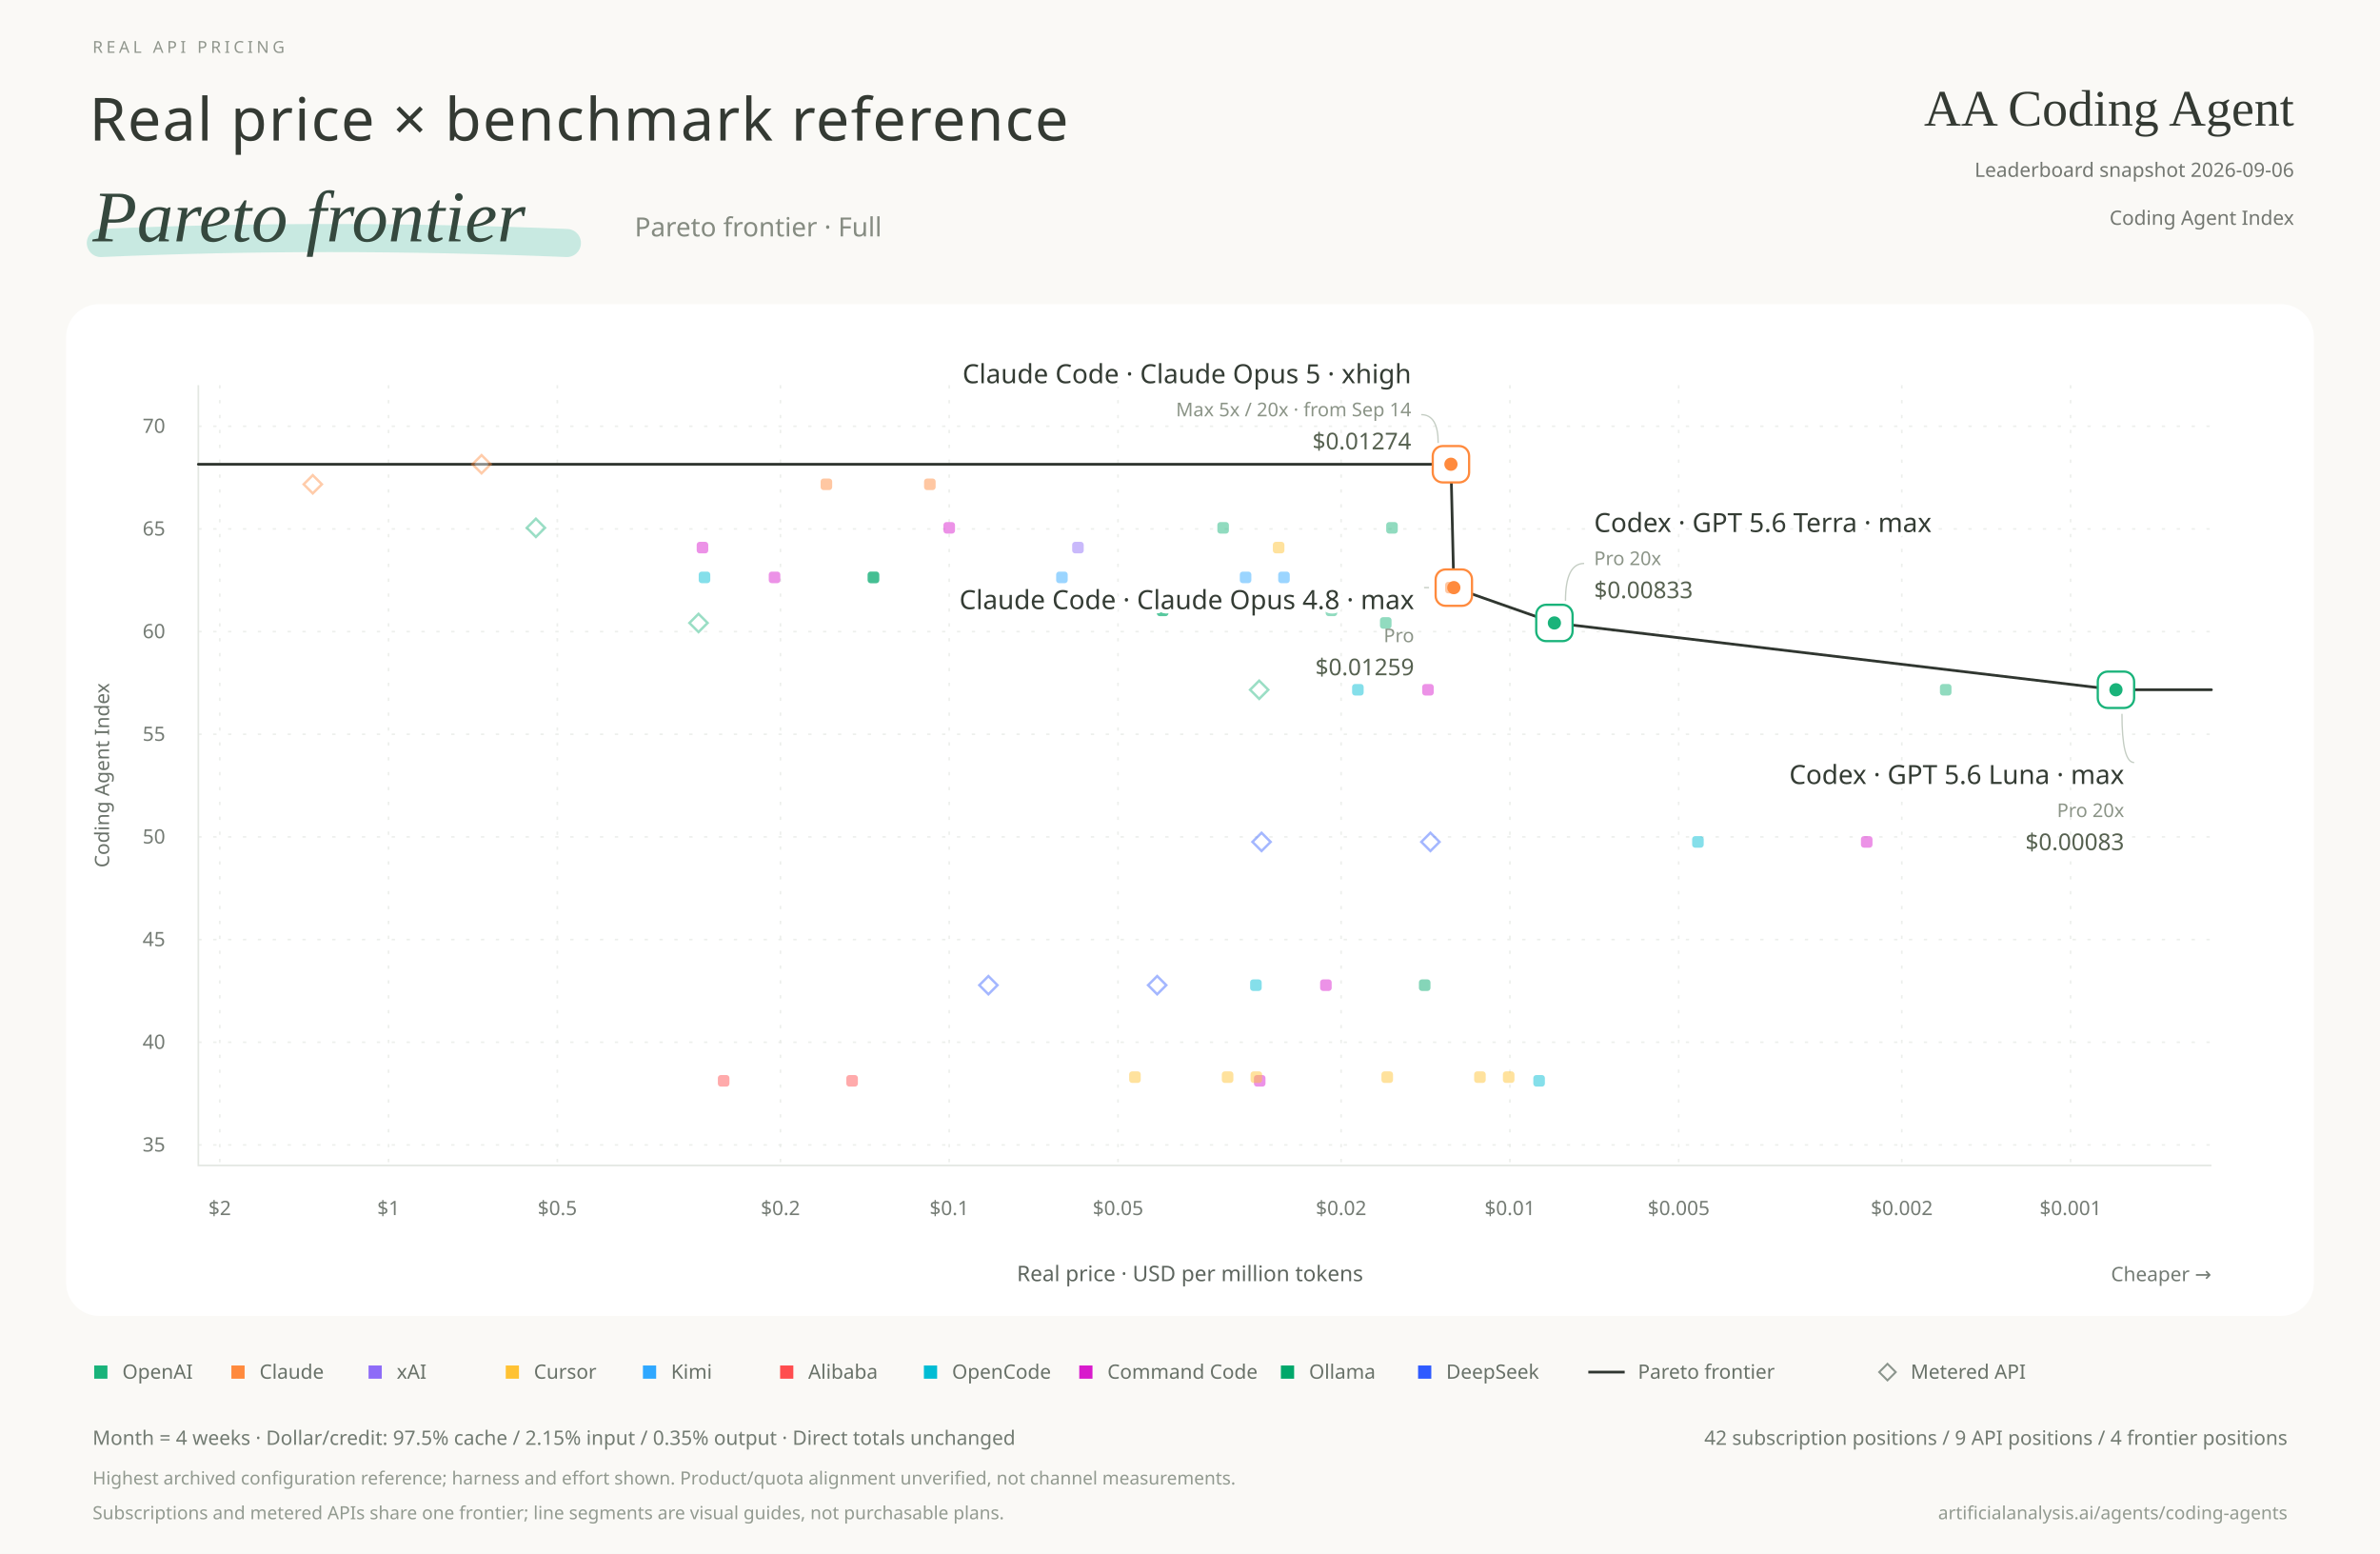
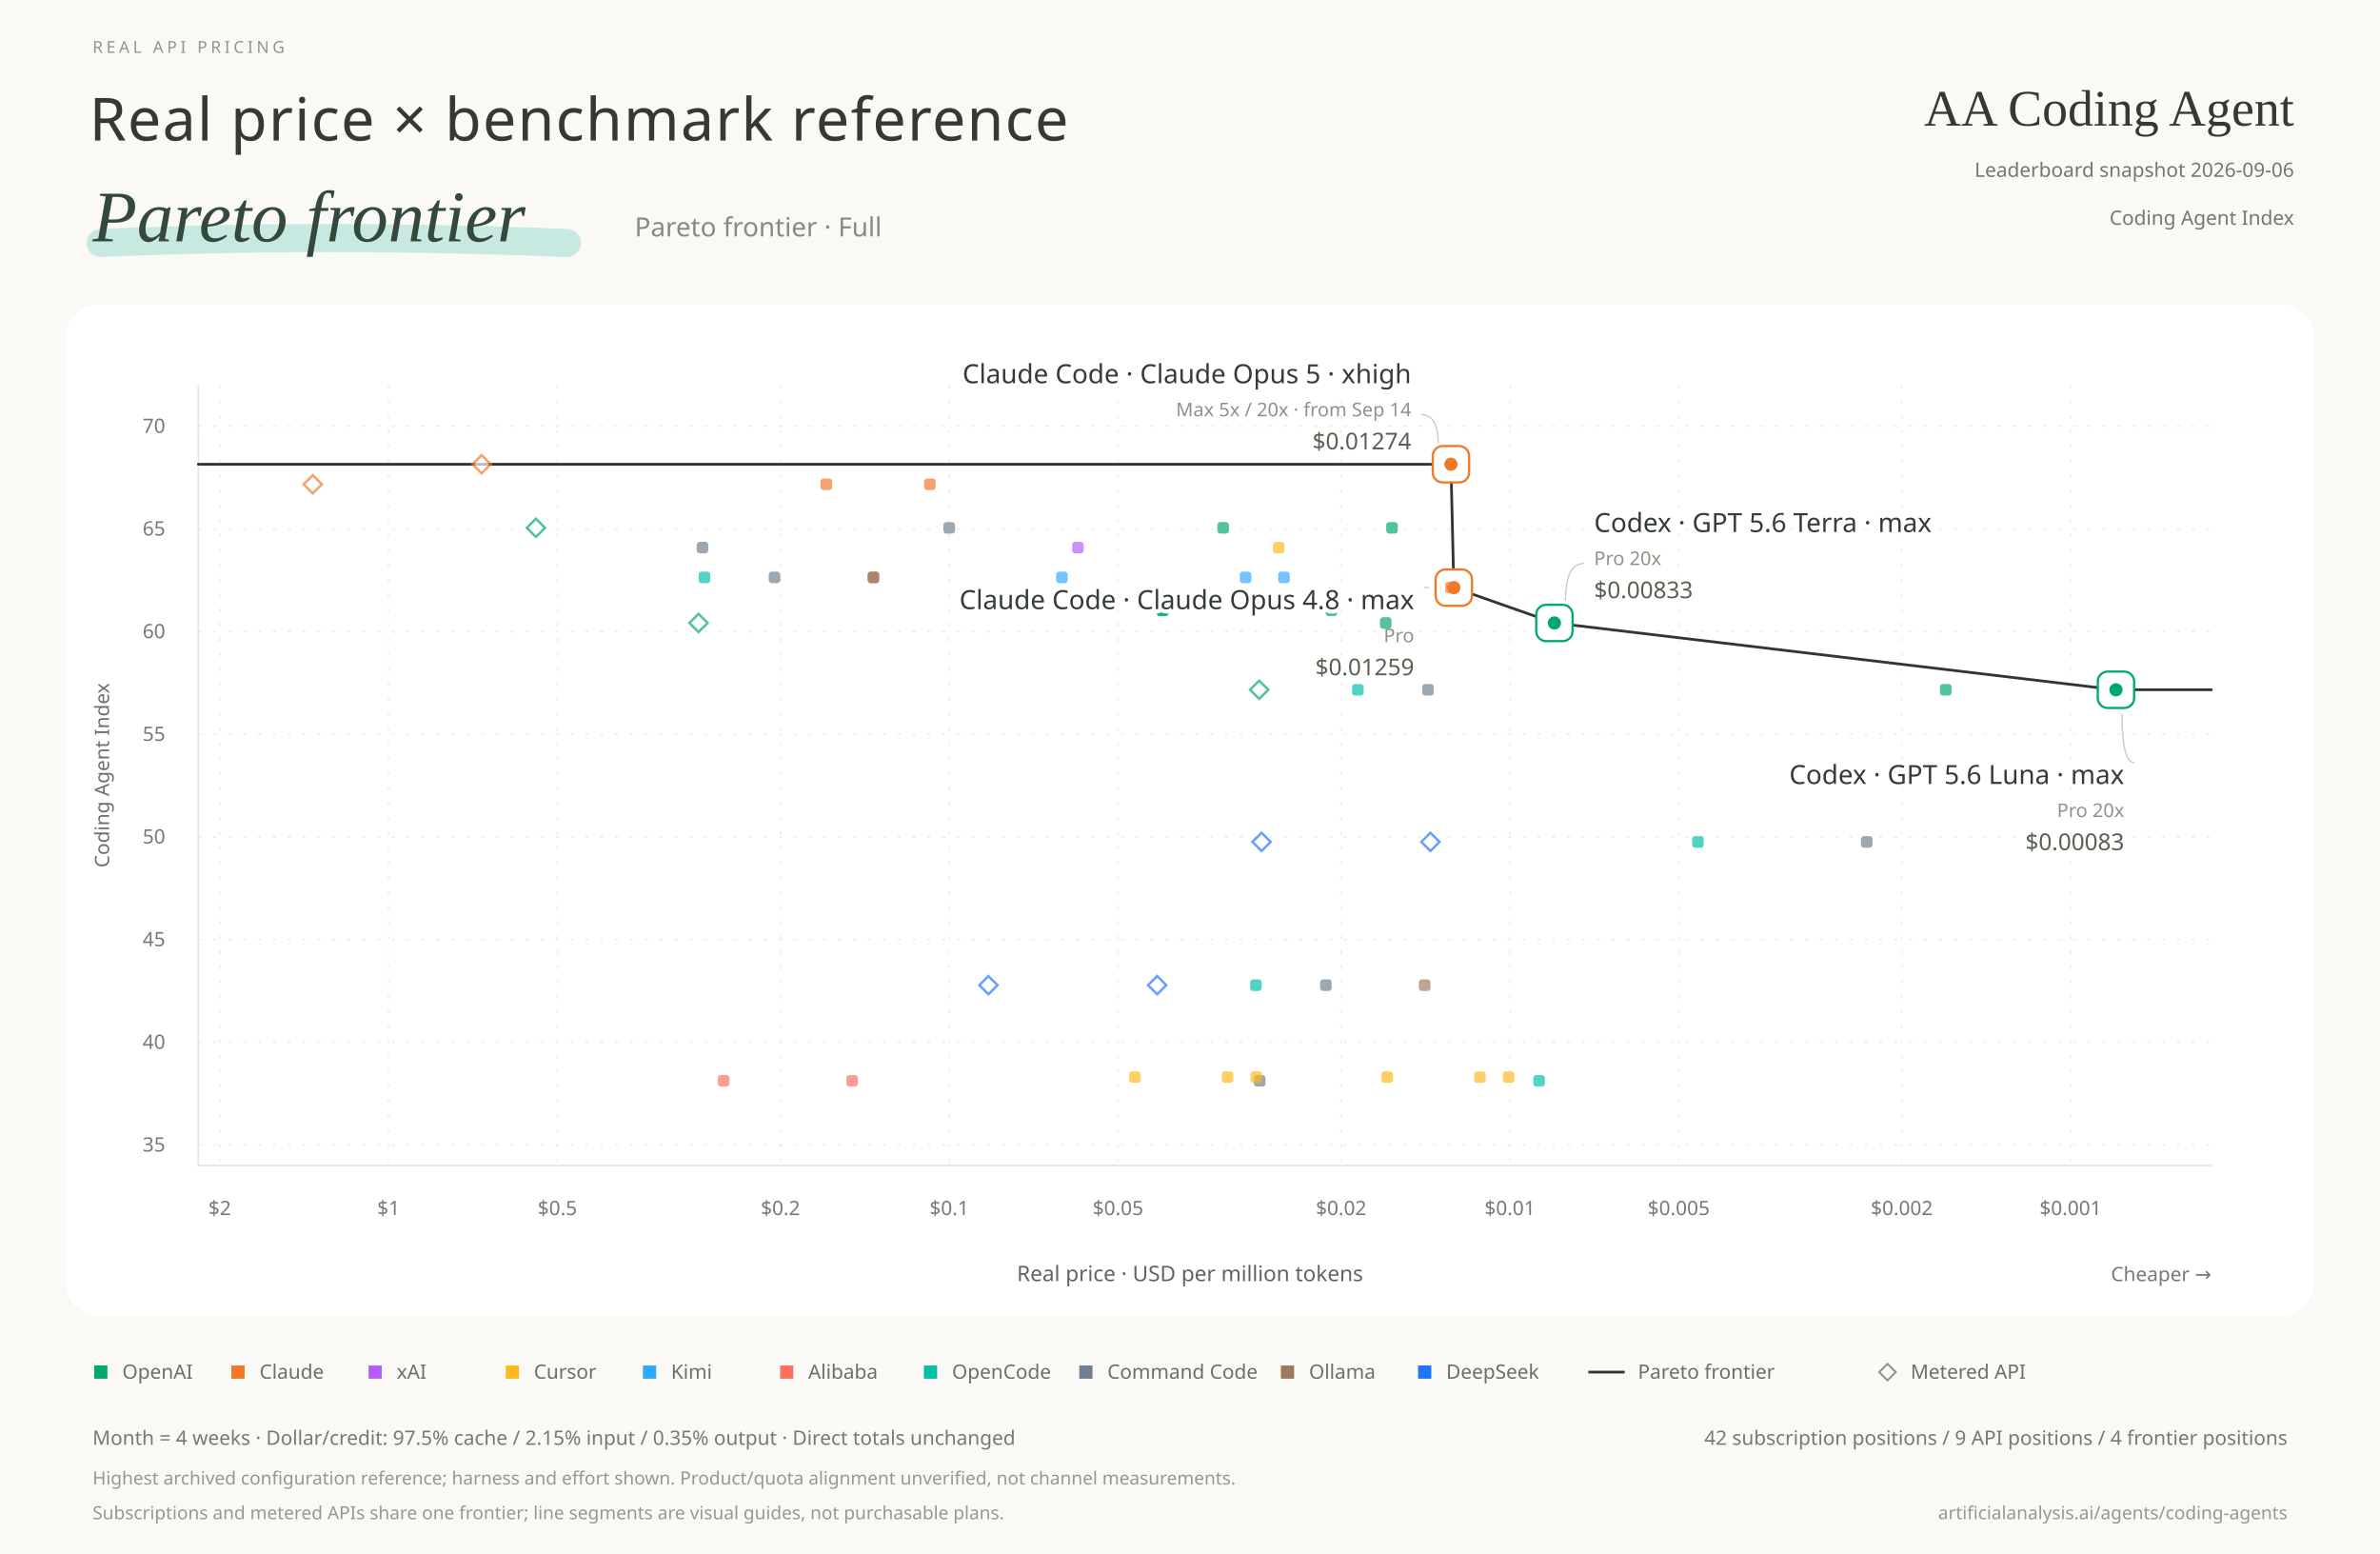
<svg xmlns="http://www.w3.org/2000/svg" width="1440" height="940" viewBox="0 0 1440 940" role="img" aria-labelledby="title desc">
  <style>text{font-family:"Microsoft YaHei","Segoe UI",sans-serif} .serif{font-family:"Times New Roman",serif} .number{font-family:"Segoe UI",sans-serif;font-variant-numeric:tabular-nums} .label-name{paint-order:stroke;stroke:#fff;stroke-width:5px;stroke-linejoin:round} .point:hover{opacity:1}</style>
  <rect width="1440" height="940" fill="#FAF9F6" />
  <text x="56.000" y="32.000" font-size="10" fill="#90968D" text-anchor="start" font-weight="400" letter-spacing="2.1">REAL API PRICING</text>
  <text x="54.000" y="85.000" font-size="36" fill="#343A33" text-anchor="start" font-weight="300" letter-spacing=".8">Real price × benchmark reference</text>
  <path d="M61 147 Q197 141 343 147" stroke="#9FDDD0" stroke-width="17" stroke-linecap="round" opacity=".55" fill="none" />
  <text x="56.000" y="146.000" font-size="44" fill="#35483E" text-anchor="start" font-weight="400" class="serif" font-style="italic">Pareto frontier</text>
  <text x="384.000" y="143.000" font-size="16" fill="#858B81" text-anchor="start" font-weight="300">Pareto frontier · Full</text>
  <text x="1388.000" y="76.000" font-size="31" fill="#343A33" text-anchor="end" font-weight="400" class="serif">AA Coding Agent</text>
  <text x="1388.000" y="107.000" font-size="12" fill="#737771" text-anchor="end" font-weight="400">Leaderboard snapshot  2026-09-06</text>
  <text x="1388.000" y="136.000" font-size="12" fill="#737771" text-anchor="end" font-weight="400">Coding Agent Index</text>
  <rect x="40" y="184" width="1360" height="612" rx="20" fill="#FFFFFF" />
  <path d="M1252.790 233V705" stroke="#E8EBE7" stroke-dasharray="2 7" opacity=".8" />
  <text x="1252.790" y="735.000" font-size="12" fill="#747B74" text-anchor="middle" font-weight="400" class="number">$0.001</text>
  <path d="M1150.670 233V705" stroke="#E8EBE7" stroke-dasharray="2 7" opacity=".8" />
  <text x="1150.670" y="735.000" font-size="12" fill="#747B74" text-anchor="middle" font-weight="400" class="number">$0.002</text>
  <path d="M1015.675 233V705" stroke="#E8EBE7" stroke-dasharray="2 7" opacity=".8" />
  <text x="1015.675" y="735.000" font-size="12" fill="#747B74" text-anchor="middle" font-weight="400" class="number">$0.005</text>
  <path d="M913.555 233V705" stroke="#E8EBE7" stroke-dasharray="2 7" opacity=".8" />
  <text x="913.555" y="735.000" font-size="12" fill="#747B74" text-anchor="middle" font-weight="400" class="number">$0.01</text>
  <path d="M811.436 233V705" stroke="#E8EBE7" stroke-dasharray="2 7" opacity=".8" />
  <text x="811.436" y="735.000" font-size="12" fill="#747B74" text-anchor="middle" font-weight="400" class="number">$0.02</text>
  <path d="M676.441 233V705" stroke="#E8EBE7" stroke-dasharray="2 7" opacity=".8" />
  <text x="676.441" y="735.000" font-size="12" fill="#747B74" text-anchor="middle" font-weight="400" class="number">$0.05</text>
  <path d="M574.321 233V705" stroke="#E8EBE7" stroke-dasharray="2 7" opacity=".8" />
  <text x="574.321" y="735.000" font-size="12" fill="#747B74" text-anchor="middle" font-weight="400" class="number">$0.1</text>
  <path d="M472.201 233V705" stroke="#E8EBE7" stroke-dasharray="2 7" opacity=".8" />
  <text x="472.201" y="735.000" font-size="12" fill="#747B74" text-anchor="middle" font-weight="400" class="number">$0.2</text>
  <path d="M337.206 233V705" stroke="#E8EBE7" stroke-dasharray="2 7" opacity=".8" />
  <text x="337.206" y="735.000" font-size="12" fill="#747B74" text-anchor="middle" font-weight="400" class="number">$0.5</text>
  <path d="M235.086 233V705" stroke="#E8EBE7" stroke-dasharray="2 7" opacity=".8" />
  <text x="235.086" y="735.000" font-size="12" fill="#747B74" text-anchor="middle" font-weight="400" class="number">$1</text>
  <path d="M132.966 233V705" stroke="#E8EBE7" stroke-dasharray="2 7" opacity=".8" />
  <text x="132.966" y="735.000" font-size="12" fill="#747B74" text-anchor="middle" font-weight="400" class="number">$2</text>
  <path d="M120 692.579H1338" stroke="#E8EBE7" stroke-dasharray="2 7" opacity=".8" />
  <text x="100.000" y="696.579" font-size="12" fill="#747B74" text-anchor="end" font-weight="400" class="number">35</text>
  <path d="M120 630.474H1338" stroke="#E8EBE7" stroke-dasharray="2 7" opacity=".8" />
  <text x="100.000" y="634.474" font-size="12" fill="#747B74" text-anchor="end" font-weight="400" class="number">40</text>
  <path d="M120 568.368H1338" stroke="#E8EBE7" stroke-dasharray="2 7" opacity=".8" />
  <text x="100.000" y="572.368" font-size="12" fill="#747B74" text-anchor="end" font-weight="400" class="number">45</text>
  <path d="M120 506.263H1338" stroke="#E8EBE7" stroke-dasharray="2 7" opacity=".8" />
  <text x="100.000" y="510.263" font-size="12" fill="#747B74" text-anchor="end" font-weight="400" class="number">50</text>
  <path d="M120 444.158H1338" stroke="#E8EBE7" stroke-dasharray="2 7" opacity=".8" />
  <text x="100.000" y="448.158" font-size="12" fill="#747B74" text-anchor="end" font-weight="400" class="number">55</text>
  <path d="M120 382.053H1338" stroke="#E8EBE7" stroke-dasharray="2 7" opacity=".8" />
  <text x="100.000" y="386.053" font-size="12" fill="#747B74" text-anchor="end" font-weight="400" class="number">60</text>
  <path d="M120 319.947H1338" stroke="#E8EBE7" stroke-dasharray="2 7" opacity=".8" />
  <text x="100.000" y="323.947" font-size="12" fill="#747B74" text-anchor="end" font-weight="400" class="number">65</text>
  <path d="M120 257.842H1338" stroke="#E8EBE7" stroke-dasharray="2 7" opacity=".8" />
  <text x="100.000" y="261.842" font-size="12" fill="#747B74" text-anchor="end" font-weight="400" class="number">70</text>
  <path d="M120 233V705H1338" fill="none" stroke="#E3E7E2" />
  <text x="66.000" y="469.000" font-size="12" fill="#697169" text-anchor="middle" font-weight="400" transform="rotate(-90 66 469.0)">Coding Agent Index</text>
  <text x="720.000" y="775.000" font-size="13" fill="#5D655E" text-anchor="middle" font-weight="400">Real price · USD per million tokens</text>
  <text x="1338.000" y="775.000" font-size="12" fill="#737B74" text-anchor="end" font-weight="400">Cheaper →</text>
  <path id="frontier" d="M120.000,280.824 L877.878,280.824 L879.623,355.465 L940.475,376.835 L1280.241,417.253 L1338.000,417.253" fill="none" stroke="#303630" stroke-width="1.65" stroke-linecap="round" stroke-linejoin="round" />
  <g class="point" data-billing="subscription" data-frontier="false" data-price="0.03247" data-score="65.0524" data-x="740.043" data-y="319.297" transform="translate(740.043 319.297)">
-     <rect x="-3.5" y="-3.5" width="7" height="7" rx="1.8" fill="#19B37A" opacity=".48" />
+     <rect x="-3.5" y="-3.5" width="7" height="7" rx="1.8" fill="#00A86B" opacity=".68" />
  </g>
  <g class="point" data-billing="subscription" data-frontier="false" data-price="0.01623" data-score="65.0524" data-x="842.208" data-y="319.297" transform="translate(842.208 319.297)">
-     <rect x="-3.5" y="-3.5" width="7" height="7" rx="1.8" fill="#19B37A" opacity=".48" />
+     <rect x="-3.5" y="-3.5" width="7" height="7" rx="1.8" fill="#00A86B" opacity=".68" />
  </g>
  <g class="point" data-billing="subscription" data-frontier="true" data-price="0.01259" data-score="62.1405" data-x="879.623" data-y="355.465" transform="translate(879.623 355.465)">
-     <rect x="-11" y="-11" width="22" height="22" rx="6" fill="#FFF" stroke="#FF8A3D" stroke-width="1.35" />
-     <circle r="4" fill="#FF8A3D" />
+     <rect x="-11" y="-11" width="22" height="22" rx="6" fill="#FFF" stroke="#F07826" stroke-width="1.35" />
+     <circle r="4" fill="#F07826" />
  </g>
  <g class="point" data-billing="subscription" data-frontier="true" data-price="0.01274" data-score="68.1498" data-x="877.878" data-y="280.824" transform="translate(877.878 280.824)">
-     <rect x="-11" y="-11" width="22" height="22" rx="6" fill="#FFF" stroke="#FF8A3D" stroke-width="1.35" />
-     <circle r="4" fill="#FF8A3D" />
+     <rect x="-11" y="-11" width="22" height="22" rx="6" fill="#FFF" stroke="#F07826" stroke-width="1.35" />
+     <circle r="4" fill="#F07826" />
  </g>
  <g class="point" data-billing="subscription" data-frontier="false" data-price="0.02529" data-score="62.6388" data-x="776.861" data-y="349.276" transform="translate(776.861 349.276)">
-     <rect x="-3.5" y="-3.5" width="7" height="7" rx="1.8" fill="#2FA8FF" opacity=".48" />
+     <rect x="-3.5" y="-3.5" width="7" height="7" rx="1.8" fill="#2FA8FF" opacity=".68" />
  </g>
  <g class="point" data-billing="subscription" data-frontier="false" data-price="0.06295" data-score="62.6388" data-x="642.508" data-y="349.276" transform="translate(642.508 349.276)">
-     <rect x="-3.5" y="-3.5" width="7" height="7" rx="1.8" fill="#2FA8FF" opacity=".48" />
+     <rect x="-3.5" y="-3.5" width="7" height="7" rx="1.8" fill="#2FA8FF" opacity=".68" />
  </g>
  <g class="point" data-billing="subscription" data-frontier="false" data-price="0.02961" data-score="62.6388" data-x="753.627" data-y="349.276" transform="translate(753.627 349.276)">
-     <rect x="-3.5" y="-3.5" width="7" height="7" rx="1.8" fill="#2FA8FF" opacity=".48" />
+     <rect x="-3.5" y="-3.5" width="7" height="7" rx="1.8" fill="#2FA8FF" opacity=".68" />
  </g>
  <g class="point" data-billing="subscription" data-frontier="false" data-price="0.14901" data-score="38.1218" data-x="515.560" data-y="653.803" transform="translate(515.560 653.803)">
-     <rect x="-3.5" y="-3.5" width="7" height="7" rx="1.8" fill="#FF4D4F" opacity=".48" />
+     <rect x="-3.5" y="-3.5" width="7" height="7" rx="1.8" fill="#FF6F61" opacity=".68" />
  </g>
  <g class="point" data-billing="subscription" data-frontier="false" data-price="0.25253" data-score="38.1218" data-x="437.842" data-y="653.803" transform="translate(437.842 653.803)">
-     <rect x="-3.5" y="-3.5" width="7" height="7" rx="1.8" fill="#FF4D4F" opacity=".48" />
+     <rect x="-3.5" y="-3.5" width="7" height="7" rx="1.8" fill="#FF6F61" opacity=".68" />
  </g>
  <g class="point" data-billing="subscription" data-frontier="false" data-price="0.01867" data-score="57.1661" data-x="821.574" data-y="417.253" transform="translate(821.574 417.253)">
-     <rect x="-3.5" y="-3.5" width="7" height="7" rx="1.8" fill="#00BCD4" opacity=".48" />
+     <rect x="-3.5" y="-3.5" width="7" height="7" rx="1.8" fill="#00C0A8" opacity=".68" />
  </g>
  <g class="point" data-billing="subscription" data-frontier="false" data-price="0.27322" data-score="62.6388" data-x="426.241" data-y="349.276" transform="translate(426.241 349.276)">
-     <rect x="-3.5" y="-3.5" width="7" height="7" rx="1.8" fill="#00BCD4" opacity=".48" />
+     <rect x="-3.5" y="-3.5" width="7" height="7" rx="1.8" fill="#00C0A8" opacity=".68" />
  </g>
  <g class="point" data-billing="subscription" data-frontier="false" data-price="0.00887" data-score="38.1218" data-x="931.221" data-y="653.803" transform="translate(931.221 653.803)">
-     <rect x="-3.5" y="-3.5" width="7" height="7" rx="1.8" fill="#00BCD4" opacity=".48" />
+     <rect x="-3.5" y="-3.5" width="7" height="7" rx="1.8" fill="#00C0A8" opacity=".68" />
  </g>
  <g class="point" data-billing="subscription" data-frontier="false" data-price="0.02838" data-score="42.7797" data-x="759.878" data-y="595.947" transform="translate(759.878 595.947)">
-     <rect x="-3.5" y="-3.5" width="7" height="7" rx="1.8" fill="#00BCD4" opacity=".48" />
+     <rect x="-3.5" y="-3.5" width="7" height="7" rx="1.8" fill="#00C0A8" opacity=".68" />
  </g>
  <g class="point" data-billing="subscription" data-frontier="false" data-price="0.00462" data-score="49.7576" data-x="1027.320" data-y="509.274" transform="translate(1027.320 509.274)">
-     <rect x="-3.5" y="-3.5" width="7" height="7" rx="1.8" fill="#00BCD4" opacity=".48" />
+     <rect x="-3.5" y="-3.5" width="7" height="7" rx="1.8" fill="#00C0A8" opacity=".68" />
  </g>
  <g class="point" data-billing="subscription" data-frontier="false" data-price="0.1" data-score="65.0524" data-x="574.321" data-y="319.297" transform="translate(574.321 319.297)">
-     <rect x="-3.5" y="-3.5" width="7" height="7" rx="1.8" fill="#D81BCC" opacity=".48" />
+     <rect x="-3.5" y="-3.5" width="7" height="7" rx="1.8" fill="#708090" opacity=".68" />
  </g>
  <g class="point" data-billing="subscription" data-frontier="false" data-price="0.00231" data-score="49.7576" data-x="1129.440" data-y="509.274" transform="translate(1129.440 509.274)">
-     <rect x="-3.5" y="-3.5" width="7" height="7" rx="1.8" fill="#D81BCC" opacity=".48" />
+     <rect x="-3.5" y="-3.5" width="7" height="7" rx="1.8" fill="#708090" opacity=".68" />
  </g>
  <g class="point" data-billing="subscription" data-frontier="false" data-price="0.02794" data-score="38.1218" data-x="762.180" data-y="653.803" transform="translate(762.180 653.803)">
-     <rect x="-3.5" y="-3.5" width="7" height="7" rx="1.8" fill="#D81BCC" opacity=".48" />
+     <rect x="-3.5" y="-3.5" width="7" height="7" rx="1.8" fill="#708090" opacity=".68" />
  </g>
  <g class="point" data-billing="subscription" data-frontier="false" data-price="0.02129" data-score="42.7797" data-x="802.227" data-y="595.947" transform="translate(802.227 595.947)">
-     <rect x="-3.5" y="-3.5" width="7" height="7" rx="1.8" fill="#D81BCC" opacity=".48" />
+     <rect x="-3.5" y="-3.5" width="7" height="7" rx="1.8" fill="#708090" opacity=".68" />
  </g>
  <g class="point" data-billing="subscription" data-frontier="false" data-price="0.014" data-score="57.1661" data-x="863.984" data-y="417.253" transform="translate(863.984 417.253)">
-     <rect x="-3.5" y="-3.5" width="7" height="7" rx="1.8" fill="#D81BCC" opacity=".48" />
+     <rect x="-3.5" y="-3.5" width="7" height="7" rx="1.8" fill="#708090" opacity=".68" />
  </g>
  <g class="point" data-billing="subscription" data-frontier="false" data-price="0.20492" data-score="62.6388" data-x="468.621" data-y="349.276" transform="translate(468.621 349.276)">
-     <rect x="-3.5" y="-3.5" width="7" height="7" rx="1.8" fill="#D81BCC" opacity=".48" />
+     <rect x="-3.5" y="-3.5" width="7" height="7" rx="1.8" fill="#708090" opacity=".68" />
  </g>
  <g class="point" data-billing="subscription" data-frontier="false" data-price="0.27548" data-score="64.09" data-x="425.027" data-y="331.251" transform="translate(425.027 331.251)">
-     <rect x="-3.5" y="-3.5" width="7" height="7" rx="1.8" fill="#D81BCC" opacity=".48" />
+     <rect x="-3.5" y="-3.5" width="7" height="7" rx="1.8" fill="#708090" opacity=".68" />
  </g>
  <g class="point" data-billing="subscription" data-frontier="false" data-price="0.01419" data-score="42.7797" data-x="861.998" data-y="595.947" transform="translate(861.998 595.947)">
-     <rect x="-3.5" y="-3.5" width="7" height="7" rx="1.8" fill="#00A86B" opacity=".48" />
+     <rect x="-3.5" y="-3.5" width="7" height="7" rx="1.8" fill="#A0785C" opacity=".68" />
  </g>
  <g class="point" data-billing="subscription" data-frontier="false" data-price="0.13652" data-score="62.6388" data-x="528.458" data-y="349.276" transform="translate(528.458 349.276)">
-     <rect x="-3.5" y="-3.5" width="7" height="7" rx="1.8" fill="#00A86B" opacity=".48" />
+     <rect x="-3.5" y="-3.5" width="7" height="7" rx="1.8" fill="#A0785C" opacity=".68" />
  </g>
  <g class="point" data-billing="subscription" data-frontier="false" data-price="0.1365" data-score="62.6388" data-x="528.479" data-y="349.276" transform="translate(528.479 349.276)">
-     <rect x="-3.5" y="-3.5" width="7" height="7" rx="1.8" fill="#00A86B" opacity=".48" />
+     <rect x="-3.5" y="-3.5" width="7" height="7" rx="1.8" fill="#A0785C" opacity=".68" />
  </g>
  <g class="point" data-billing="subscription" data-frontier="false" data-price="0.01665" data-score="60.4201" data-x="838.444" data-y="376.835" transform="translate(838.444 376.835)">
-     <rect x="-3.5" y="-3.5" width="7" height="7" rx="1.8" fill="#19B37A" opacity=".48" />
+     <rect x="-3.5" y="-3.5" width="7" height="7" rx="1.8" fill="#00A86B" opacity=".68" />
  </g>
  <g class="point" data-billing="subscription" data-frontier="false" data-price="0.00167" data-score="57.1661" data-x="1177.237" data-y="417.253" transform="translate(1177.237 417.253)">
-     <rect x="-3.5" y="-3.5" width="7" height="7" rx="1.8" fill="#19B37A" opacity=".48" />
+     <rect x="-3.5" y="-3.5" width="7" height="7" rx="1.8" fill="#00A86B" opacity=".68" />
  </g>
  <g class="point" data-billing="subscription" data-frontier="false" data-price="0.04162" data-score="61.0333" data-x="703.467" data-y="369.218" transform="translate(703.467 369.218)">
-     <rect x="-3.5" y="-3.5" width="7" height="7" rx="1.8" fill="#19B37A" opacity=".48" />
+     <rect x="-3.5" y="-3.5" width="7" height="7" rx="1.8" fill="#00A86B" opacity=".68" />
  </g>
  <g class="point" data-billing="subscription" data-frontier="false" data-price="0.04163" data-score="61.0333" data-x="703.431" data-y="369.218" transform="translate(703.431 369.218)">
-     <rect x="-3.5" y="-3.5" width="7" height="7" rx="1.8" fill="#19B37A" opacity=".48" />
+     <rect x="-3.5" y="-3.5" width="7" height="7" rx="1.8" fill="#00A86B" opacity=".68" />
  </g>
  <g class="point" data-billing="subscription" data-frontier="true" data-price="0.00833" data-score="60.4201" data-x="940.475" data-y="376.835" transform="translate(940.475 376.835)">
-     <rect x="-11" y="-11" width="22" height="22" rx="6" fill="#FFF" stroke="#19B37A" stroke-width="1.35" />
-     <circle r="4" fill="#19B37A" />
+     <rect x="-11" y="-11" width="22" height="22" rx="6" fill="#FFF" stroke="#00A86B" stroke-width="1.35" />
+     <circle r="4" fill="#00A86B" />
  </g>
  <g class="point" data-billing="subscription" data-frontier="true" data-price="0.00083" data-score="57.1661" data-x="1280.241" data-y="417.253" transform="translate(1280.241 417.253)">
-     <rect x="-11" y="-11" width="22" height="22" rx="6" fill="#FFF" stroke="#19B37A" stroke-width="1.35" />
-     <circle r="4" fill="#19B37A" />
+     <rect x="-11" y="-11" width="22" height="22" rx="6" fill="#FFF" stroke="#00A86B" stroke-width="1.35" />
+     <circle r="4" fill="#00A86B" />
  </g>
  <g class="point" data-billing="subscription" data-frontier="false" data-price="0.02081" data-score="61.0333" data-x="805.586" data-y="369.218" transform="translate(805.586 369.218)">
-     <rect x="-3.5" y="-3.5" width="7" height="7" rx="1.8" fill="#19B37A" opacity=".48" />
+     <rect x="-3.5" y="-3.5" width="7" height="7" rx="1.8" fill="#00A86B" opacity=".68" />
  </g>
  <g class="point" data-billing="subscription" data-frontier="false" data-price="0.01274" data-score="62.1405" data-x="877.878" data-y="355.465" transform="translate(877.878 355.465)">
-     <rect x="-3.5" y="-3.5" width="7" height="7" rx="1.8" fill="#FF8A3D" opacity=".48" />
+     <rect x="-3.5" y="-3.5" width="7" height="7" rx="1.8" fill="#F07826" opacity=".68" />
  </g>
  <g class="point" data-billing="subscription" data-frontier="false" data-price="0.1656" data-score="67.1728" data-x="500.008" data-y="292.959" transform="translate(500.008 292.959)">
-     <rect x="-3.5" y="-3.5" width="7" height="7" rx="1.8" fill="#FF8A3D" opacity=".48" />
+     <rect x="-3.5" y="-3.5" width="7" height="7" rx="1.8" fill="#F07826" opacity=".68" />
  </g>
  <g class="point" data-billing="subscription" data-frontier="false" data-price="0.10828" data-score="67.1728" data-x="562.601" data-y="292.959" transform="translate(562.601 292.959)">
-     <rect x="-3.5" y="-3.5" width="7" height="7" rx="1.8" fill="#FF8A3D" opacity=".48" />
+     <rect x="-3.5" y="-3.5" width="7" height="7" rx="1.8" fill="#F07826" opacity=".68" />
  </g>
  <g class="point" data-billing="subscription" data-frontier="false" data-price="0.01005" data-score="38.3008" data-x="912.820" data-y="651.580" transform="translate(912.820 651.580)">
-     <rect x="-3.5" y="-3.5" width="7" height="7" rx="1.8" fill="#FFC233" opacity=".48" />
+     <rect x="-3.5" y="-3.5" width="7" height="7" rx="1.8" fill="#FFB81C" opacity=".68" />
  </g>
  <g class="point" data-billing="subscription" data-frontier="false" data-price="0.02585" data-score="64.09" data-x="773.634" data-y="331.251" transform="translate(773.634 331.251)">
-     <rect x="-3.5" y="-3.5" width="7" height="7" rx="1.8" fill="#FFC233" opacity=".48" />
+     <rect x="-3.5" y="-3.5" width="7" height="7" rx="1.8" fill="#FFB81C" opacity=".68" />
  </g>
  <g class="point" data-billing="subscription" data-frontier="false" data-price="0.01655" data-score="38.3008" data-x="839.331" data-y="651.580" transform="translate(839.331 651.580)">
-     <rect x="-3.5" y="-3.5" width="7" height="7" rx="1.8" fill="#FFC233" opacity=".48" />
+     <rect x="-3.5" y="-3.5" width="7" height="7" rx="1.8" fill="#FFB81C" opacity=".68" />
  </g>
  <g class="point" data-billing="subscription" data-frontier="false" data-price="0.01131" data-score="38.3008" data-x="895.419" data-y="651.580" transform="translate(895.419 651.580)">
-     <rect x="-3.5" y="-3.5" width="7" height="7" rx="1.8" fill="#FFC233" opacity=".48" />
+     <rect x="-3.5" y="-3.5" width="7" height="7" rx="1.8" fill="#FFB81C" opacity=".68" />
  </g>
  <g class="point" data-billing="subscription" data-frontier="false" data-price="0.05894" data-score="64.09" data-x="652.206" data-y="331.251" transform="translate(652.206 331.251)">
-     <rect x="-3.5" y="-3.5" width="7" height="7" rx="1.8" fill="#8E6CF7" opacity=".48" />
+     <rect x="-3.5" y="-3.5" width="7" height="7" rx="1.8" fill="#B65CFF" opacity=".68" />
  </g>
  <g class="point" data-billing="subscription" data-frontier="false" data-price="0.02833" data-score="38.3008" data-x="760.138" data-y="651.580" transform="translate(760.138 651.580)">
-     <rect x="-3.5" y="-3.5" width="7" height="7" rx="1.8" fill="#FFC233" opacity=".48" />
+     <rect x="-3.5" y="-3.5" width="7" height="7" rx="1.8" fill="#FFB81C" opacity=".68" />
  </g>
  <g class="point" data-billing="subscription" data-frontier="false" data-price="0.04664" data-score="38.3008" data-x="686.689" data-y="651.580" transform="translate(686.689 651.580)">
-     <rect x="-3.5" y="-3.5" width="7" height="7" rx="1.8" fill="#FFC233" opacity=".48" />
+     <rect x="-3.5" y="-3.5" width="7" height="7" rx="1.8" fill="#FFB81C" opacity=".68" />
  </g>
  <g class="point" data-billing="subscription" data-frontier="false" data-price="0.03188" data-score="38.3008" data-x="742.744" data-y="651.580" transform="translate(742.744 651.580)">
-     <rect x="-3.5" y="-3.5" width="7" height="7" rx="1.8" fill="#FFC233" opacity=".48" />
+     <rect x="-3.5" y="-3.5" width="7" height="7" rx="1.8" fill="#FFB81C" opacity=".68" />
  </g>
  <g class="point" data-billing="metered" data-frontier="false" data-price="0.01386" data-score="49.7576" data-x="865.464" data-y="509.274" transform="translate(865.464 509.274)">
-     <path d="M0 -5.5L5.5 0 0 5.5 -5.5 0Z" fill="white" stroke="#2F5BFF" stroke-width="1.5" opacity=".44" />
+     <path d="M0 -5.5L5.5 0 0 5.5 -5.5 0Z" fill="white" stroke="#1F75FE" stroke-width="1.5" opacity=".68" />
  </g>
  <g class="point" data-billing="metered" data-frontier="false" data-price="0.02773" data-score="49.7576" data-x="763.291" data-y="509.274" transform="translate(763.291 509.274)">
-     <path d="M0 -5.5L5.5 0 0 5.5 -5.5 0Z" fill="white" stroke="#2F5BFF" stroke-width="1.5" opacity=".44" />
+     <path d="M0 -5.5L5.5 0 0 5.5 -5.5 0Z" fill="white" stroke="#1F75FE" stroke-width="1.5" opacity=".68" />
  </g>
  <g class="point" data-billing="metered" data-frontier="false" data-price="0.04257" data-score="42.7797" data-x="700.142" data-y="595.947" transform="translate(700.142 595.947)">
-     <path d="M0 -5.5L5.5 0 0 5.5 -5.5 0Z" fill="white" stroke="#2F5BFF" stroke-width="1.5" opacity=".44" />
+     <path d="M0 -5.5L5.5 0 0 5.5 -5.5 0Z" fill="white" stroke="#1F75FE" stroke-width="1.5" opacity=".68" />
  </g>
  <g class="point" data-billing="metered" data-frontier="false" data-price="0.08514" data-score="42.7797" data-x="598.022" data-y="595.947" transform="translate(598.022 595.947)">
-     <path d="M0 -5.5L5.5 0 0 5.5 -5.5 0Z" fill="white" stroke="#2F5BFF" stroke-width="1.5" opacity=".44" />
+     <path d="M0 -5.5L5.5 0 0 5.5 -5.5 0Z" fill="white" stroke="#1F75FE" stroke-width="1.5" opacity=".68" />
  </g>
  <g class="point" data-billing="metered" data-frontier="false" data-price="0.546" data-score="65.0524" data-x="324.240" data-y="319.297" transform="translate(324.240 319.297)">
-     <path d="M0 -5.5L5.5 0 0 5.5 -5.5 0Z" fill="white" stroke="#19B37A" stroke-width="1.5" opacity=".44" />
+     <path d="M0 -5.5L5.5 0 0 5.5 -5.5 0Z" fill="white" stroke="#00A86B" stroke-width="1.5" opacity=".68" />
  </g>
  <g class="point" data-billing="metered" data-frontier="false" data-price="0.6825" data-score="68.1498" data-x="291.364" data-y="280.824" transform="translate(291.364 280.824)">
-     <path d="M0 -5.5L5.5 0 0 5.5 -5.5 0Z" fill="white" stroke="#FF8A3D" stroke-width="1.5" opacity=".44" />
+     <path d="M0 -5.5L5.5 0 0 5.5 -5.5 0Z" fill="white" stroke="#F07826" stroke-width="1.5" opacity=".68" />
  </g>
  <g class="point" data-billing="metered" data-frontier="false" data-price="1.365" data-score="67.1728" data-x="189.245" data-y="292.959" transform="translate(189.245 292.959)">
-     <path d="M0 -5.5L5.5 0 0 5.5 -5.5 0Z" fill="white" stroke="#FF8A3D" stroke-width="1.5" opacity=".44" />
+     <path d="M0 -5.5L5.5 0 0 5.5 -5.5 0Z" fill="white" stroke="#F07826" stroke-width="1.5" opacity=".68" />
  </g>
  <g class="point" data-billing="metered" data-frontier="false" data-price="0.28" data-score="60.4201" data-x="422.629" data-y="376.835" transform="translate(422.629 376.835)">
-     <path d="M0 -5.5L5.5 0 0 5.5 -5.5 0Z" fill="white" stroke="#19B37A" stroke-width="1.5" opacity=".44" />
+     <path d="M0 -5.5L5.5 0 0 5.5 -5.5 0Z" fill="white" stroke="#00A86B" stroke-width="1.5" opacity=".68" />
  </g>
  <g class="point" data-billing="metered" data-frontier="false" data-price="0.028" data-score="57.1661" data-x="761.864" data-y="417.253" transform="translate(761.864 417.253)">
-     <path d="M0 -5.5L5.5 0 0 5.5 -5.5 0Z" fill="white" stroke="#19B37A" stroke-width="1.5" opacity=".44" />
+     <path d="M0 -5.5L5.5 0 0 5.5 -5.5 0Z" fill="white" stroke="#00A86B" stroke-width="1.5" opacity=".68" />
  </g>
  <g class="front-label" data-model="claude-opus-5">
    <path d="M870.161,267.961Q870.161,250.824 859.878,250.824" stroke="#C4CDC3" stroke-width=".8" fill="none" />
    <text x="853.878" y="231.824" font-size="16" fill="#343C34" text-anchor="end" font-weight="400" class="label-name">Claude Code · Claude Opus 5 · xhigh</text>
    <text x="853.878" y="251.824" font-size="11.5" fill="#8B9487" text-anchor="end" font-weight="400">Max 5x / 20x · from Sep 14</text>
    <text x="853.878" y="271.824" font-size="14" fill="#566150" text-anchor="end" font-weight="400" class="number">$0.01274</text>
  </g>
  <g class="front-label" data-model="claude-opus-4.8">
    <path d="M864.623,355.465Q864.623,355.465 861.623,355.465" stroke="#C4CDC3" stroke-width=".8" fill="none" />
    <text x="855.623" y="368.465" font-size="16" fill="#343C34" text-anchor="end" font-weight="400" class="label-name">Claude Code · Claude Opus 4.8 · max</text>
    <text x="855.623" y="388.465" font-size="11.5" fill="#8B9487" text-anchor="end" font-weight="400">Pro</text>
    <text x="855.623" y="408.465" font-size="14" fill="#566150" text-anchor="end" font-weight="400" class="number">$0.01259</text>
  </g>
  <g class="front-label" data-model="gpt-5.6-terra">
    <path d="M947.183,363.418Q947.183,340.835 958.475,340.835" stroke="#C4CDC3" stroke-width=".8" fill="none" />
    <text x="964.475" y="321.835" font-size="16" fill="#343C34" text-anchor="start" font-weight="400" class="label-name">Codex · GPT 5.6 Terra · max</text>
    <text x="964.475" y="341.835" font-size="11.5" fill="#8B9487" text-anchor="start" font-weight="400">Pro 20x</text>
    <text x="964.475" y="361.835" font-size="14" fill="#566150" text-anchor="start" font-weight="400" class="number">$0.00833</text>
  </g>
  <g class="front-label" data-model="gpt-5.6-luna">
    <path d="M1283.879,431.805Q1283.879,461.253 1291.241,461.253" stroke="#C4CDC3" stroke-width=".8" fill="none" />
    <text x="1285.241" y="474.253" font-size="16" fill="#343C34" text-anchor="end" font-weight="400" class="label-name">Codex · GPT 5.6 Luna · max</text>
    <text x="1285.241" y="494.253" font-size="11.5" fill="#8B9487" text-anchor="end" font-weight="400">Pro 20x</text>
    <text x="1285.241" y="514.253" font-size="14" fill="#566150" text-anchor="end" font-weight="400" class="number">$0.00083</text>
  </g>
-   <rect x="57" y="826" width="8" height="8" fill="#19B37A" />
+   <rect x="57" y="826" width="8" height="8" fill="#00A86B" />
  <text x="74.000" y="834.000" font-size="12" fill="#687168" text-anchor="start" font-weight="400">OpenAI</text>
-   <rect x="140" y="826" width="8" height="8" fill="#FF8A3D" />
+   <rect x="140" y="826" width="8" height="8" fill="#F07826" />
  <text x="157.000" y="834.000" font-size="12" fill="#687168" text-anchor="start" font-weight="400">Claude</text>
-   <rect x="223" y="826" width="8" height="8" fill="#8E6CF7" />
+   <rect x="223" y="826" width="8" height="8" fill="#B65CFF" />
  <text x="240.000" y="834.000" font-size="12" fill="#687168" text-anchor="start" font-weight="400">xAI</text>
-   <rect x="306" y="826" width="8" height="8" fill="#FFC233" />
+   <rect x="306" y="826" width="8" height="8" fill="#FFB81C" />
  <text x="323.000" y="834.000" font-size="12" fill="#687168" text-anchor="start" font-weight="400">Cursor</text>
  <rect x="389" y="826" width="8" height="8" fill="#2FA8FF" />
  <text x="406.000" y="834.000" font-size="12" fill="#687168" text-anchor="start" font-weight="400">Kimi</text>
-   <rect x="472" y="826" width="8" height="8" fill="#FF4D4F" />
+   <rect x="472" y="826" width="8" height="8" fill="#FF6F61" />
  <text x="489.000" y="834.000" font-size="12" fill="#687168" text-anchor="start" font-weight="400">Alibaba</text>
-   <rect x="559" y="826" width="8" height="8" fill="#00BCD4" />
+   <rect x="559" y="826" width="8" height="8" fill="#00C0A8" />
  <text x="576.000" y="834.000" font-size="12" fill="#687168" text-anchor="start" font-weight="400">OpenCode</text>
-   <rect x="653" y="826" width="8" height="8" fill="#D81BCC" />
+   <rect x="653" y="826" width="8" height="8" fill="#708090" />
  <text x="670.000" y="834.000" font-size="12" fill="#687168" text-anchor="start" font-weight="400">Command Code</text>
-   <rect x="775" y="826" width="8" height="8" fill="#00A86B" />
+   <rect x="775" y="826" width="8" height="8" fill="#A0785C" />
  <text x="792.000" y="834.000" font-size="12" fill="#687168" text-anchor="start" font-weight="400">Ollama</text>
-   <rect x="858" y="826" width="8" height="8" fill="#2F5BFF" />
+   <rect x="858" y="826" width="8" height="8" fill="#1F75FE" />
  <text x="875.000" y="834.000" font-size="12" fill="#687168" text-anchor="start" font-weight="400">DeepSeek</text>
  <path d="M961 830h22" stroke="#303630" stroke-width="1.65" />
  <text x="991.000" y="834.000" font-size="12" fill="#687168" text-anchor="start" font-weight="400">Pareto frontier</text>
  <path d="M1142 825l5 5-5 5-5-5Z" fill="none" stroke="#8B958D" stroke-width="1.2" />
  <text x="1156.000" y="834.000" font-size="12" fill="#687168" text-anchor="start" font-weight="400">Metered API</text>
  <text x="56.000" y="874.000" font-size="12" fill="#727B72" text-anchor="start" font-weight="400">Month = 4 weeks · Dollar/credit: 97.5% cache / 2.15% input / 0.35% output · Direct totals unchanged</text>
  <text x="1384.000" y="874.000" font-size="12" fill="#727B72" text-anchor="end" font-weight="400">42 subscription positions / 9 API positions / 4 frontier positions</text>
  <text x="56.000" y="898.000" font-size="11" fill="#929A90" text-anchor="start" font-weight="400">Highest archived configuration reference; harness and effort shown. Product/quota alignment unverified, not channel measurements.</text>
  <text x="56.000" y="919.000" font-size="11" fill="#929A90" text-anchor="start" font-weight="400">Subscriptions and metered APIs share one frontier; line segments are visual guides, not purchasable plans.</text>
  <text x="1384.000" y="919.000" font-size="11" fill="#929A90" text-anchor="end" font-weight="400">artificialanalysis.ai/agents/coding-agents</text>
</svg>
